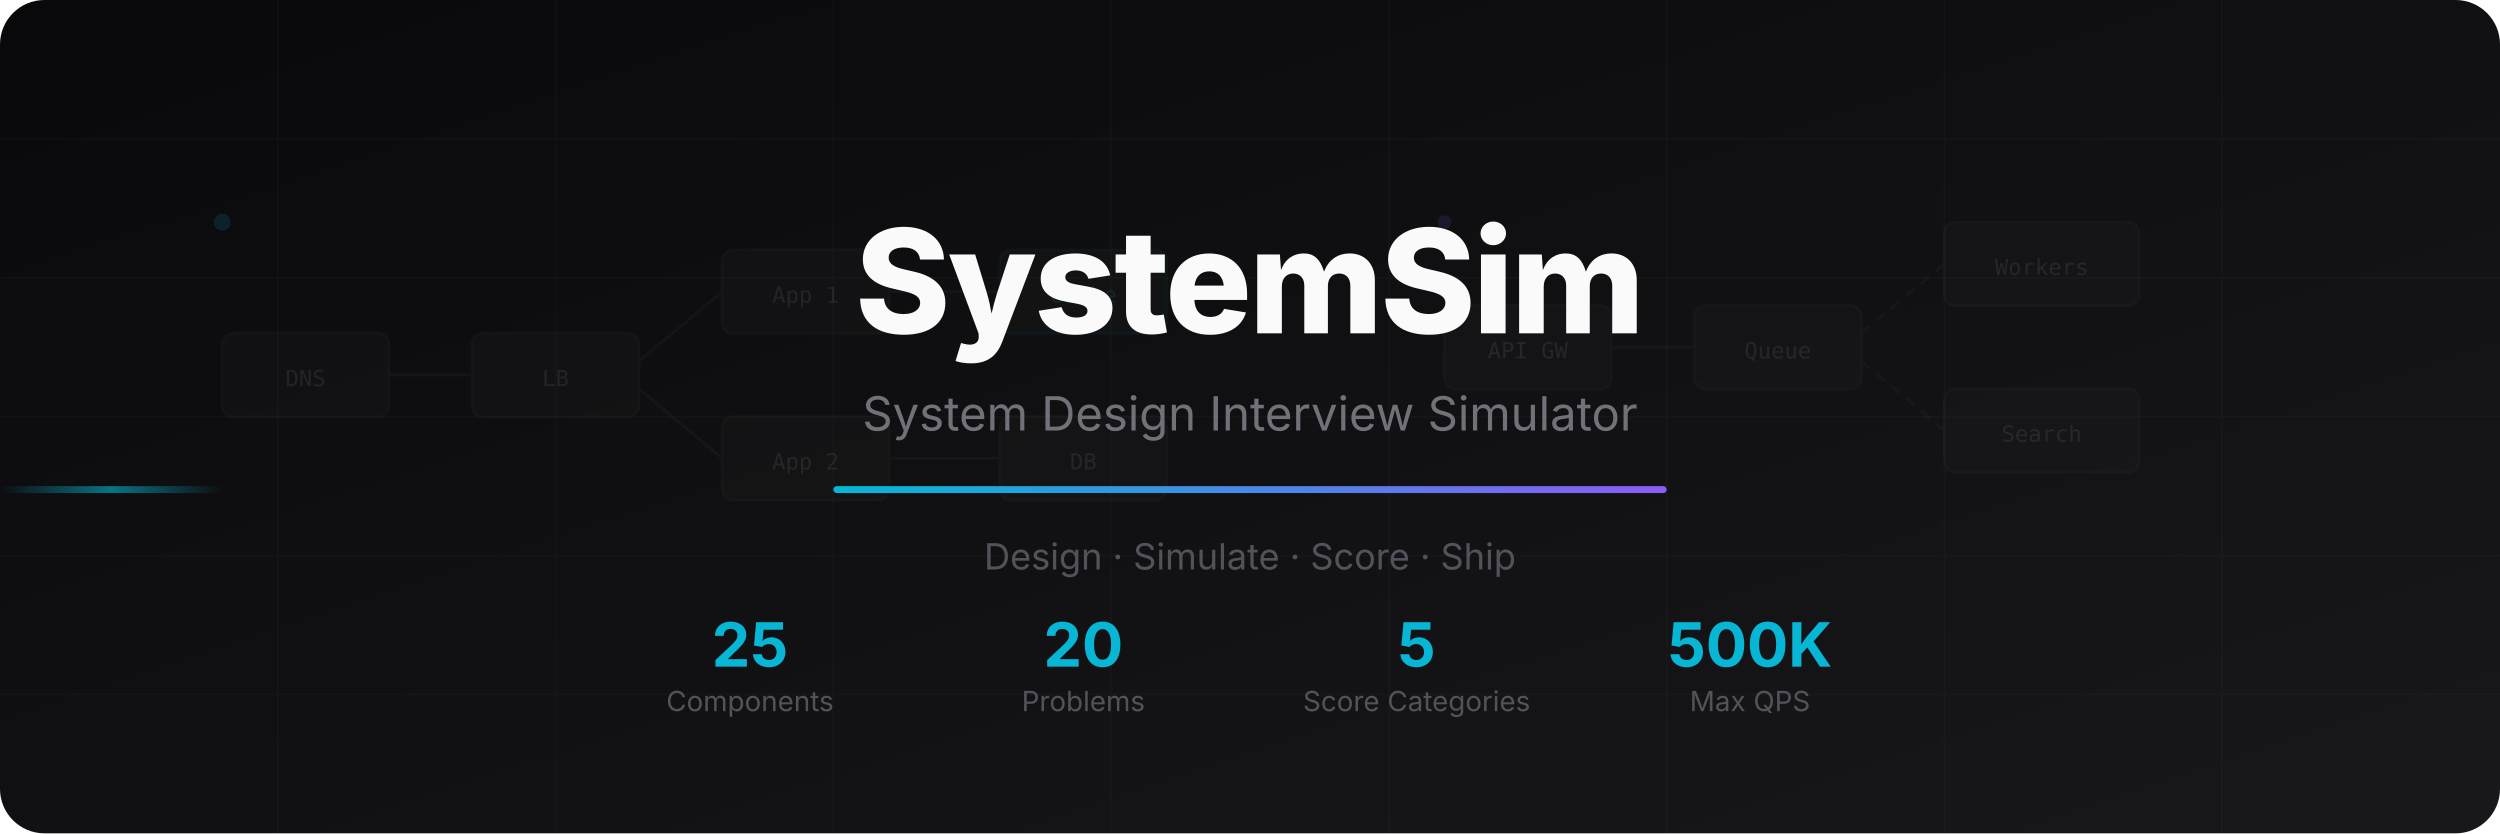
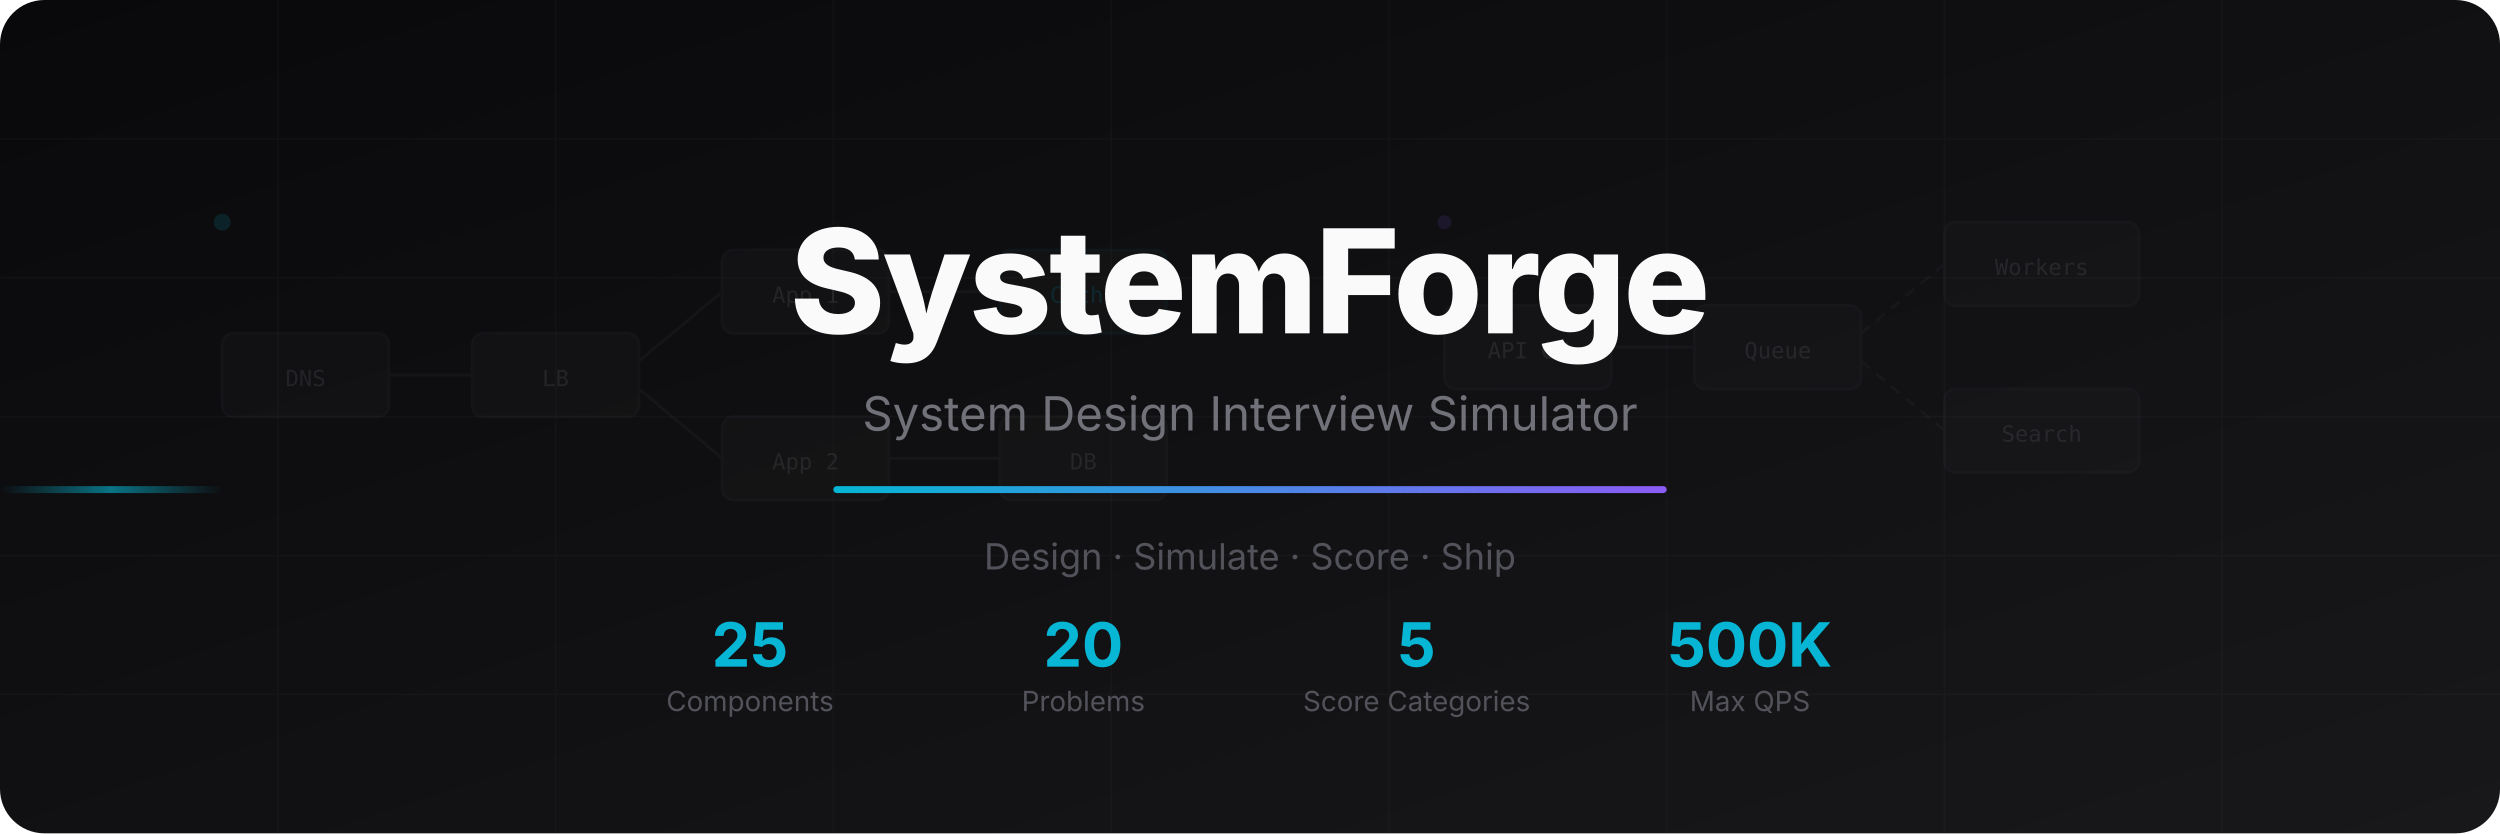
<svg xmlns="http://www.w3.org/2000/svg" viewBox="0 0 900 300" width="900" height="300">
  <defs>
    <linearGradient id="bg" x1="0%" y1="0%" x2="100%" y2="100%">
      <stop offset="0%" stop-color="#09090b" />
      <stop offset="100%" stop-color="#18181b" />
    </linearGradient>
    <linearGradient id="accentLine" x1="0%" y1="0%" x2="100%" y2="0%">
      <stop offset="0%" stop-color="#06b6d4">
        <animate attributeName="stop-color" values="#06b6d4;#8b5cf6;#06b6d4" dur="4s" repeatCount="indefinite" />
      </stop>
      <stop offset="100%" stop-color="#8b5cf6">
        <animate attributeName="stop-color" values="#8b5cf6;#06b6d4;#8b5cf6" dur="4s" repeatCount="indefinite" />
      </stop>
    </linearGradient>
    <linearGradient id="dotGlow" x1="0%" y1="0%" x2="100%" y2="0%">
      <stop offset="0%" stop-color="#06b6d4" stop-opacity="0" />
      <stop offset="50%" stop-color="#06b6d4" stop-opacity="0.6" />
      <stop offset="100%" stop-color="#06b6d4" stop-opacity="0" />
    </linearGradient>
  </defs>
  <rect width="900" height="300" rx="16" fill="url(#bg)" />
  <g opacity="0.04" stroke="#a1a1aa" stroke-width="0.5">
    <line x1="0" y1="50" x2="900" y2="50" />
    <line x1="0" y1="100" x2="900" y2="100" />
    <line x1="0" y1="150" x2="900" y2="150" />
    <line x1="0" y1="200" x2="900" y2="200" />
    <line x1="0" y1="250" x2="900" y2="250" />
    <line x1="100" y1="0" x2="100" y2="300" />
    <line x1="200" y1="0" x2="200" y2="300" />
    <line x1="300" y1="0" x2="300" y2="300" />
    <line x1="400" y1="0" x2="400" y2="300" />
    <line x1="500" y1="0" x2="500" y2="300" />
    <line x1="600" y1="0" x2="600" y2="300" />
    <line x1="700" y1="0" x2="700" y2="300" />
    <line x1="800" y1="0" x2="800" y2="300" />
  </g>
  <g transform="translate(80, 80)" opacity="0.15">
    <rect x="0" y="40" width="60" height="30" rx="4" fill="#27272a" stroke="#3f3f46" stroke-width="1" />
    <text x="30" y="59" text-anchor="middle" font-family="monospace" font-size="8" fill="#a1a1aa">DNS</text>
    <rect x="90" y="40" width="60" height="30" rx="4" fill="#27272a" stroke="#3f3f46" stroke-width="1" />
    <text x="120" y="59" text-anchor="middle" font-family="monospace" font-size="8" fill="#a1a1aa">LB</text>
    <rect x="180" y="10" width="60" height="30" rx="4" fill="#27272a" stroke="#3f3f46" stroke-width="1" />
    <text x="210" y="29" text-anchor="middle" font-family="monospace" font-size="8" fill="#a1a1aa">App 1</text>
    <rect x="180" y="70" width="60" height="30" rx="4" fill="#27272a" stroke="#3f3f46" stroke-width="1" />
    <text x="210" y="89" text-anchor="middle" font-family="monospace" font-size="8" fill="#a1a1aa">App 2</text>
    <rect x="280" y="10" width="60" height="30" rx="4" fill="#27272a" stroke="#06b6d4" stroke-width="1" stroke-opacity="0.3" />
    <text x="310" y="29" text-anchor="middle" font-family="monospace" font-size="8" fill="#06b6d4">Cache</text>
    <rect x="280" y="70" width="60" height="30" rx="4" fill="#27272a" stroke="#3f3f46" stroke-width="1" />
    <text x="310" y="89" text-anchor="middle" font-family="monospace" font-size="8" fill="#a1a1aa">DB</text>
    <line x1="60" y1="55" x2="90" y2="55" stroke="#3f3f46" stroke-width="1" />
    <line x1="150" y1="50" x2="180" y2="25" stroke="#3f3f46" stroke-width="1" />
    <line x1="150" y1="60" x2="180" y2="85" stroke="#3f3f46" stroke-width="1" />
    <line x1="240" y1="25" x2="280" y2="25" stroke="#3f3f46" stroke-width="1" />
    <line x1="240" y1="85" x2="280" y2="85" stroke="#3f3f46" stroke-width="1" />
    <circle r="3" fill="#06b6d4" opacity="0.8">
      <animate attributeName="cx" values="60;90;150;180;240;280;340" dur="3s" repeatCount="indefinite" />
      <animate attributeName="cy" values="55;55;50;25;25;25;25" dur="3s" repeatCount="indefinite" />
    </circle>
    <circle r="3" fill="#06b6d4" opacity="0.5">
      <animate attributeName="cx" values="60;90;150;180;240;280;340" dur="3s" repeatCount="indefinite" begin="1s" />
      <animate attributeName="cy" values="55;55;60;85;85;85;85" dur="3s" repeatCount="indefinite" begin="1s" />
    </circle>
  </g>
  <g transform="translate(520, 80)" opacity="0.15">
    <rect x="0" y="30" width="60" height="30" rx="4" fill="#27272a" stroke="#3f3f46" stroke-width="1" />
    <text x="30" y="49" text-anchor="middle" font-family="monospace" font-size="8" fill="#a1a1aa">API GW</text>
    <rect x="90" y="30" width="60" height="30" rx="4" fill="#27272a" stroke="#3f3f46" stroke-width="1" />
    <text x="120" y="49" text-anchor="middle" font-family="monospace" font-size="8" fill="#a1a1aa">Queue</text>
    <rect x="180" y="0" width="70" height="30" rx="4" fill="#27272a" stroke="#3f3f46" stroke-width="1" />
    <text x="215" y="19" text-anchor="middle" font-family="monospace" font-size="8" fill="#a1a1aa">Workers</text>
    <rect x="180" y="60" width="70" height="30" rx="4" fill="#27272a" stroke="#3f3f46" stroke-width="1" />
    <text x="215" y="79" text-anchor="middle" font-family="monospace" font-size="8" fill="#a1a1aa">Search</text>
    <line x1="60" y1="45" x2="90" y2="45" stroke="#3f3f46" stroke-width="1" />
    <line x1="150" y1="40" x2="180" y2="15" stroke="#3f3f46" stroke-width="1" stroke-dasharray="4 3" />
    <line x1="150" y1="50" x2="180" y2="75" stroke="#3f3f46" stroke-width="1" stroke-dasharray="4 3" />
    <circle r="2.5" fill="#8b5cf6" opacity="0.7">
      <animate attributeName="cx" values="60;120;180;215" dur="2.5s" repeatCount="indefinite" />
      <animate attributeName="cy" values="45;45;15;15" dur="2.5s" repeatCount="indefinite" />
    </circle>
  </g>
  <text x="450" y="120" text-anchor="middle" font-family="system-ui, -apple-system, sans-serif" font-size="52" font-weight="800" fill="#fafafa" letter-spacing="-1">
-     SystemSim
+     SystemForge
  </text>
  <text x="450" y="155" text-anchor="middle" font-family="system-ui, -apple-system, sans-serif" font-size="17" fill="#71717a" font-weight="400">
    System Design Interview Simulator
  </text>
  <rect x="300" y="175" width="300" height="2.5" rx="1.25" fill="url(#accentLine)" />
  <rect x="0" y="175" width="80" height="2.5" rx="1.25" fill="url(#dotGlow)">
    <animate attributeName="x" values="280;520;280" dur="3s" repeatCount="indefinite" />
  </rect>
  <text x="450" y="205" text-anchor="middle" font-family="system-ui, -apple-system, sans-serif" font-size="13" fill="#52525b">
    Design · Simulate · Score · Ship
  </text>
  <g transform="translate(450, 240)" text-anchor="middle" font-family="system-ui, -apple-system, sans-serif">
    <text x="-180" y="0" font-size="22" font-weight="700" fill="#06b6d4">25</text>
    <text x="-180" y="16" font-size="10" fill="#52525b">Components</text>
    <text x="-60" y="0" font-size="22" font-weight="700" fill="#06b6d4">20</text>
    <text x="-60" y="16" font-size="10" fill="#52525b">Problems</text>
    <text x="60" y="0" font-size="22" font-weight="700" fill="#06b6d4">5</text>
    <text x="60" y="16" font-size="10" fill="#52525b">Score Categories</text>
    <text x="180" y="0" font-size="22" font-weight="700" fill="#06b6d4">500K</text>
    <text x="180" y="16" font-size="10" fill="#52525b">Max QPS</text>
  </g>
</svg>
